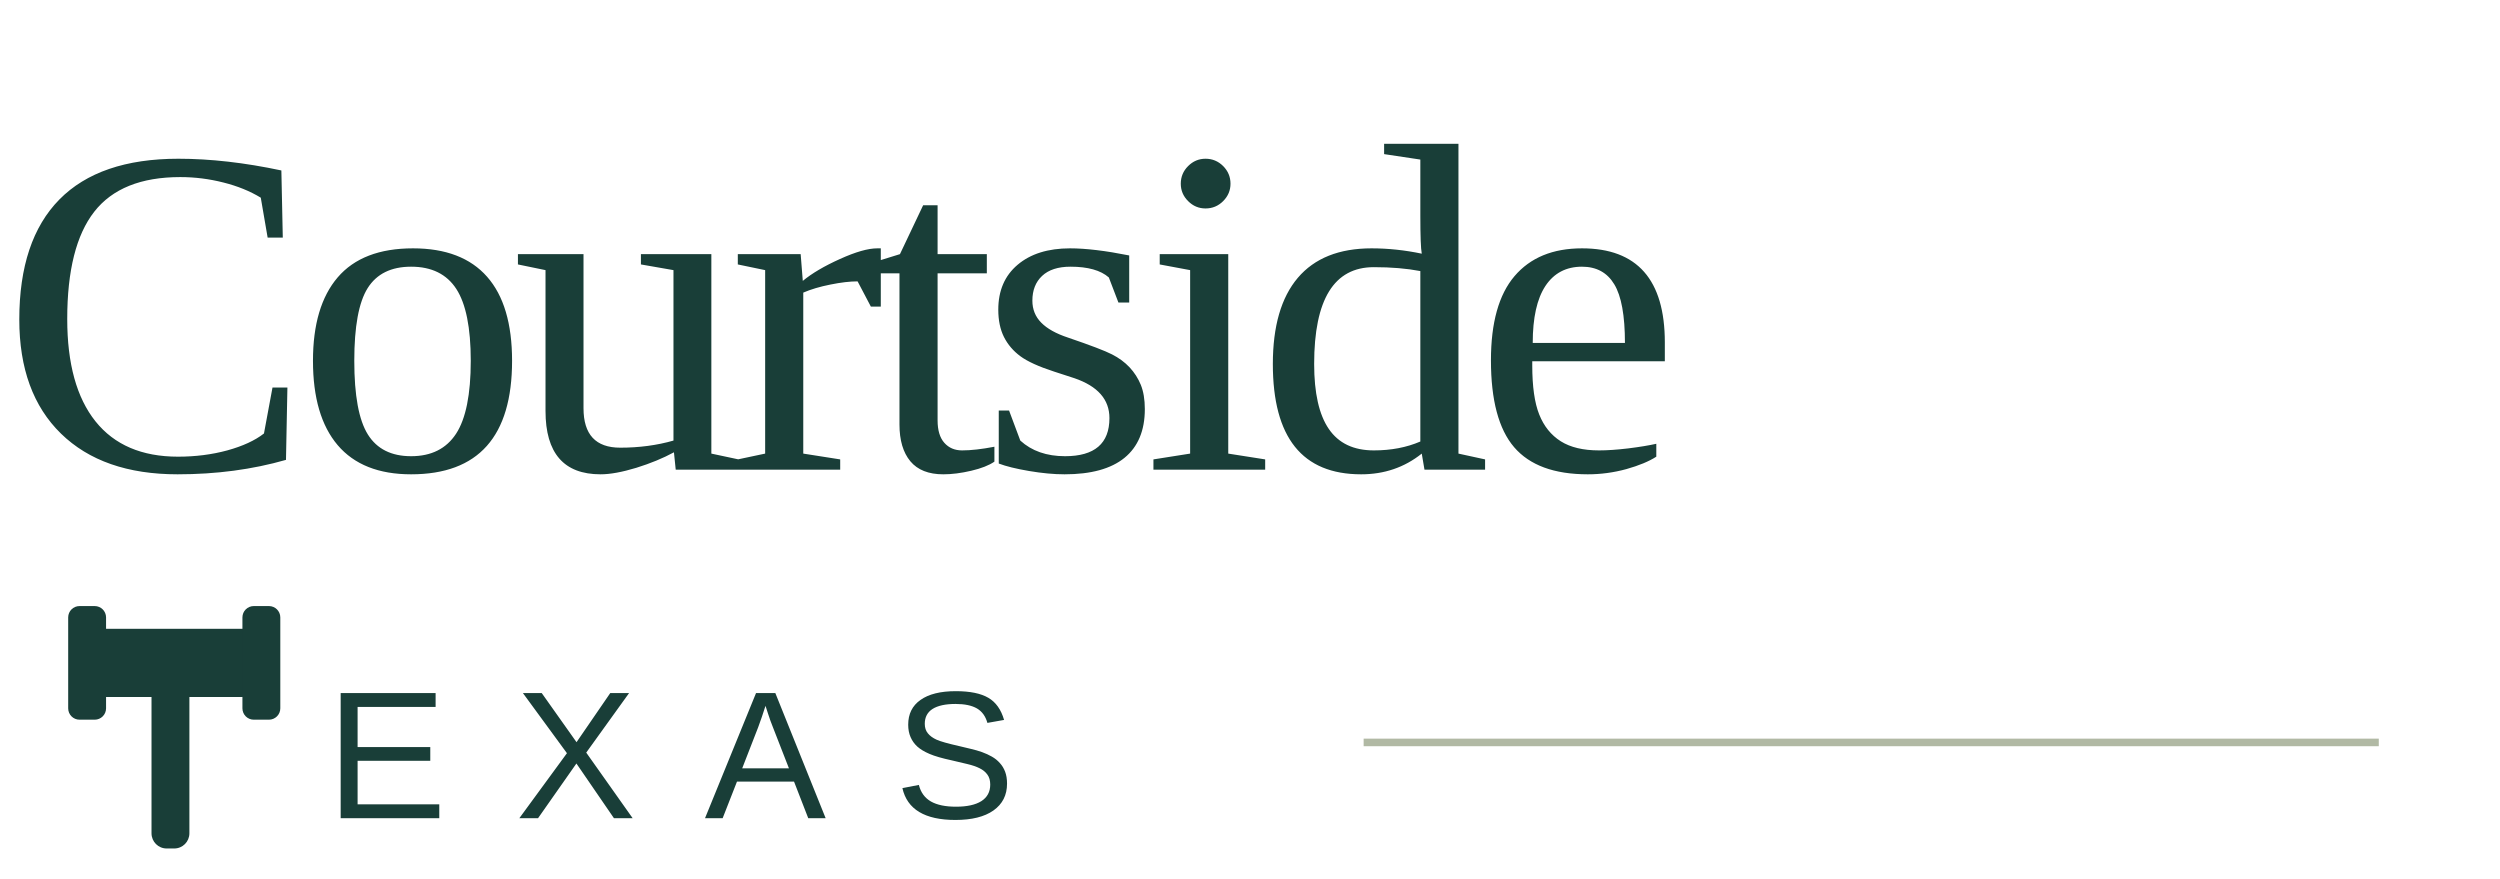
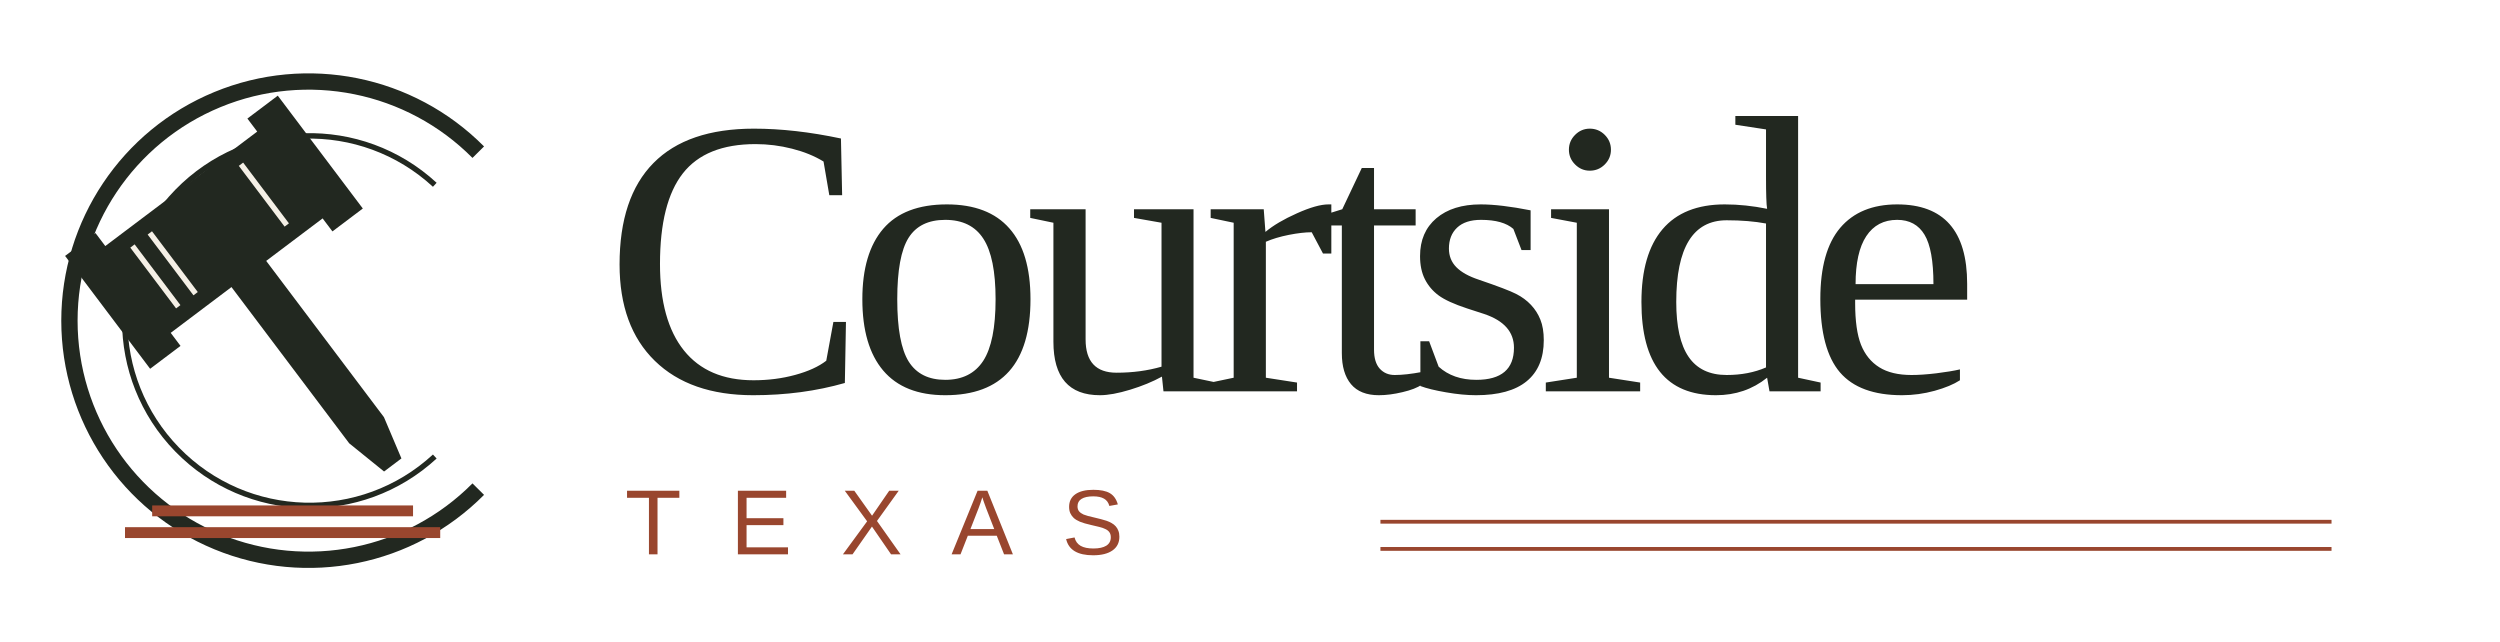
- <svg xmlns="http://www.w3.org/2000/svg" width="330" height="116" viewBox="0 0 330 116" role="img" aria-labelledby="title">
-   <g fill="#193e38">
-     <text x="0" y="62" font-family="Georgia,Times New Roman,serif" font-size="62" letter-spacing="-2.4">Courtside</text>
-     <g transform="translate(7 77)">
-       <rect x="5" y="6" width="22" height="9" rx="2" />
-       <rect x="2" y="3" width="5" height="15" rx="1.5" />
-       <rect x="25" y="3" width="5" height="15" rx="1.5" />
-       <rect x="13" y="13" width="5" height="22" rx="2" />
-     </g>
-     <text x="43" y="108" font-family="Arial,sans-serif" font-size="24" letter-spacing="9">EXAS</text>
-     <path d="M180 98h134" stroke="#b1b9a4" stroke-width="1" />
+ <svg xmlns="http://www.w3.org/2000/svg" width="460" height="118" viewBox="0 0 460 118" role="img" aria-labelledby="title desc">
+   <g fill="none" stroke="#222820">
+     <path d="M88 28A44 44 0 1 0 88 90" stroke-width="3" />
+     <path d="M80 34A34 34 0 1 0 80 84" stroke-width="1" />
  </g>
+   <g transform="rotate(-37 52 57)" fill="#222820">
+     <path d="M32 28h37v20H32zM26 25h7v26h-7zM68 25h7v26h-7zM47 48h8v36l-2 8h-4l-2-8z" />
+     <path d="M37 31v14m4-14v14m21-14v14" stroke="#f5f0e6" stroke-width="1" />
+   </g>
+   <path d="M23 98h58M28 94h48" stroke="#99462e" stroke-width="2" />
+   <text x="111" y="72" font-family="Georgia,Times New Roman,serif" font-size="73" letter-spacing="-3.8" fill="#222820">Courtside</text>
+   <text x="115" y="102" font-family="Arial,sans-serif" font-size="17" letter-spacing="9" fill="#99462e">TEXAS</text>
+   <path d="M254 96h175M254 101h175" stroke="#99462e" stroke-width=".7" />
</svg>
